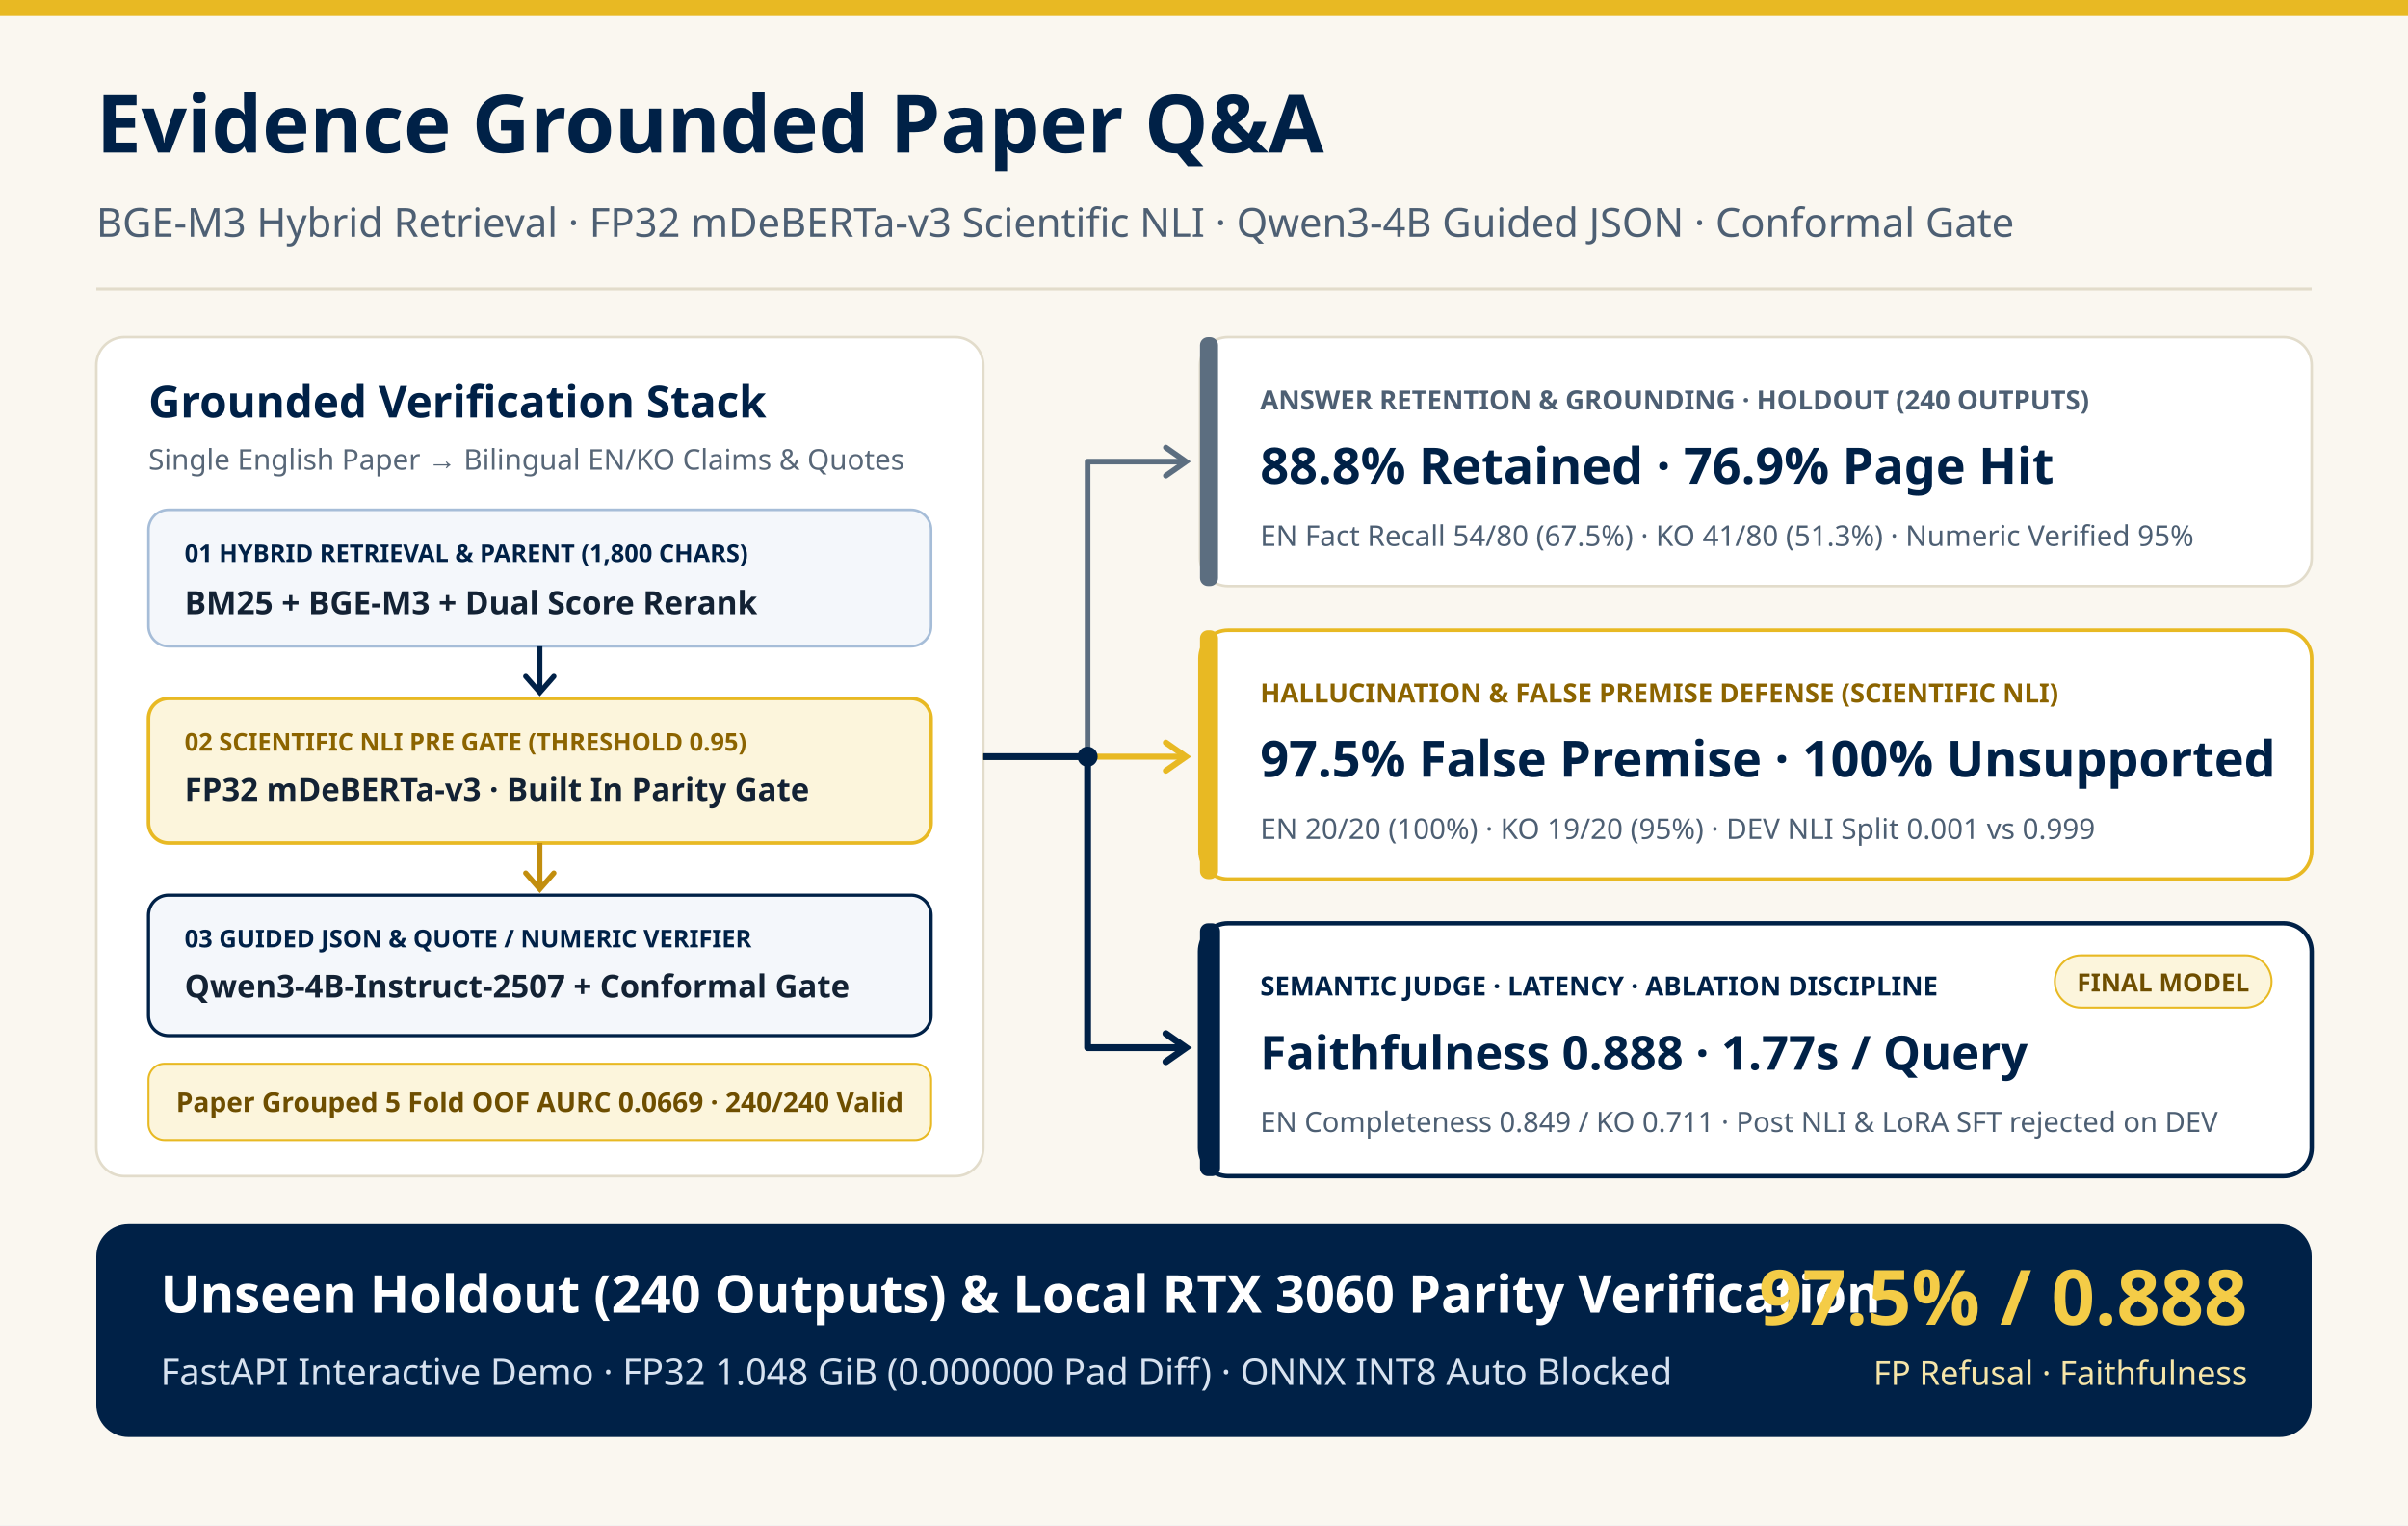
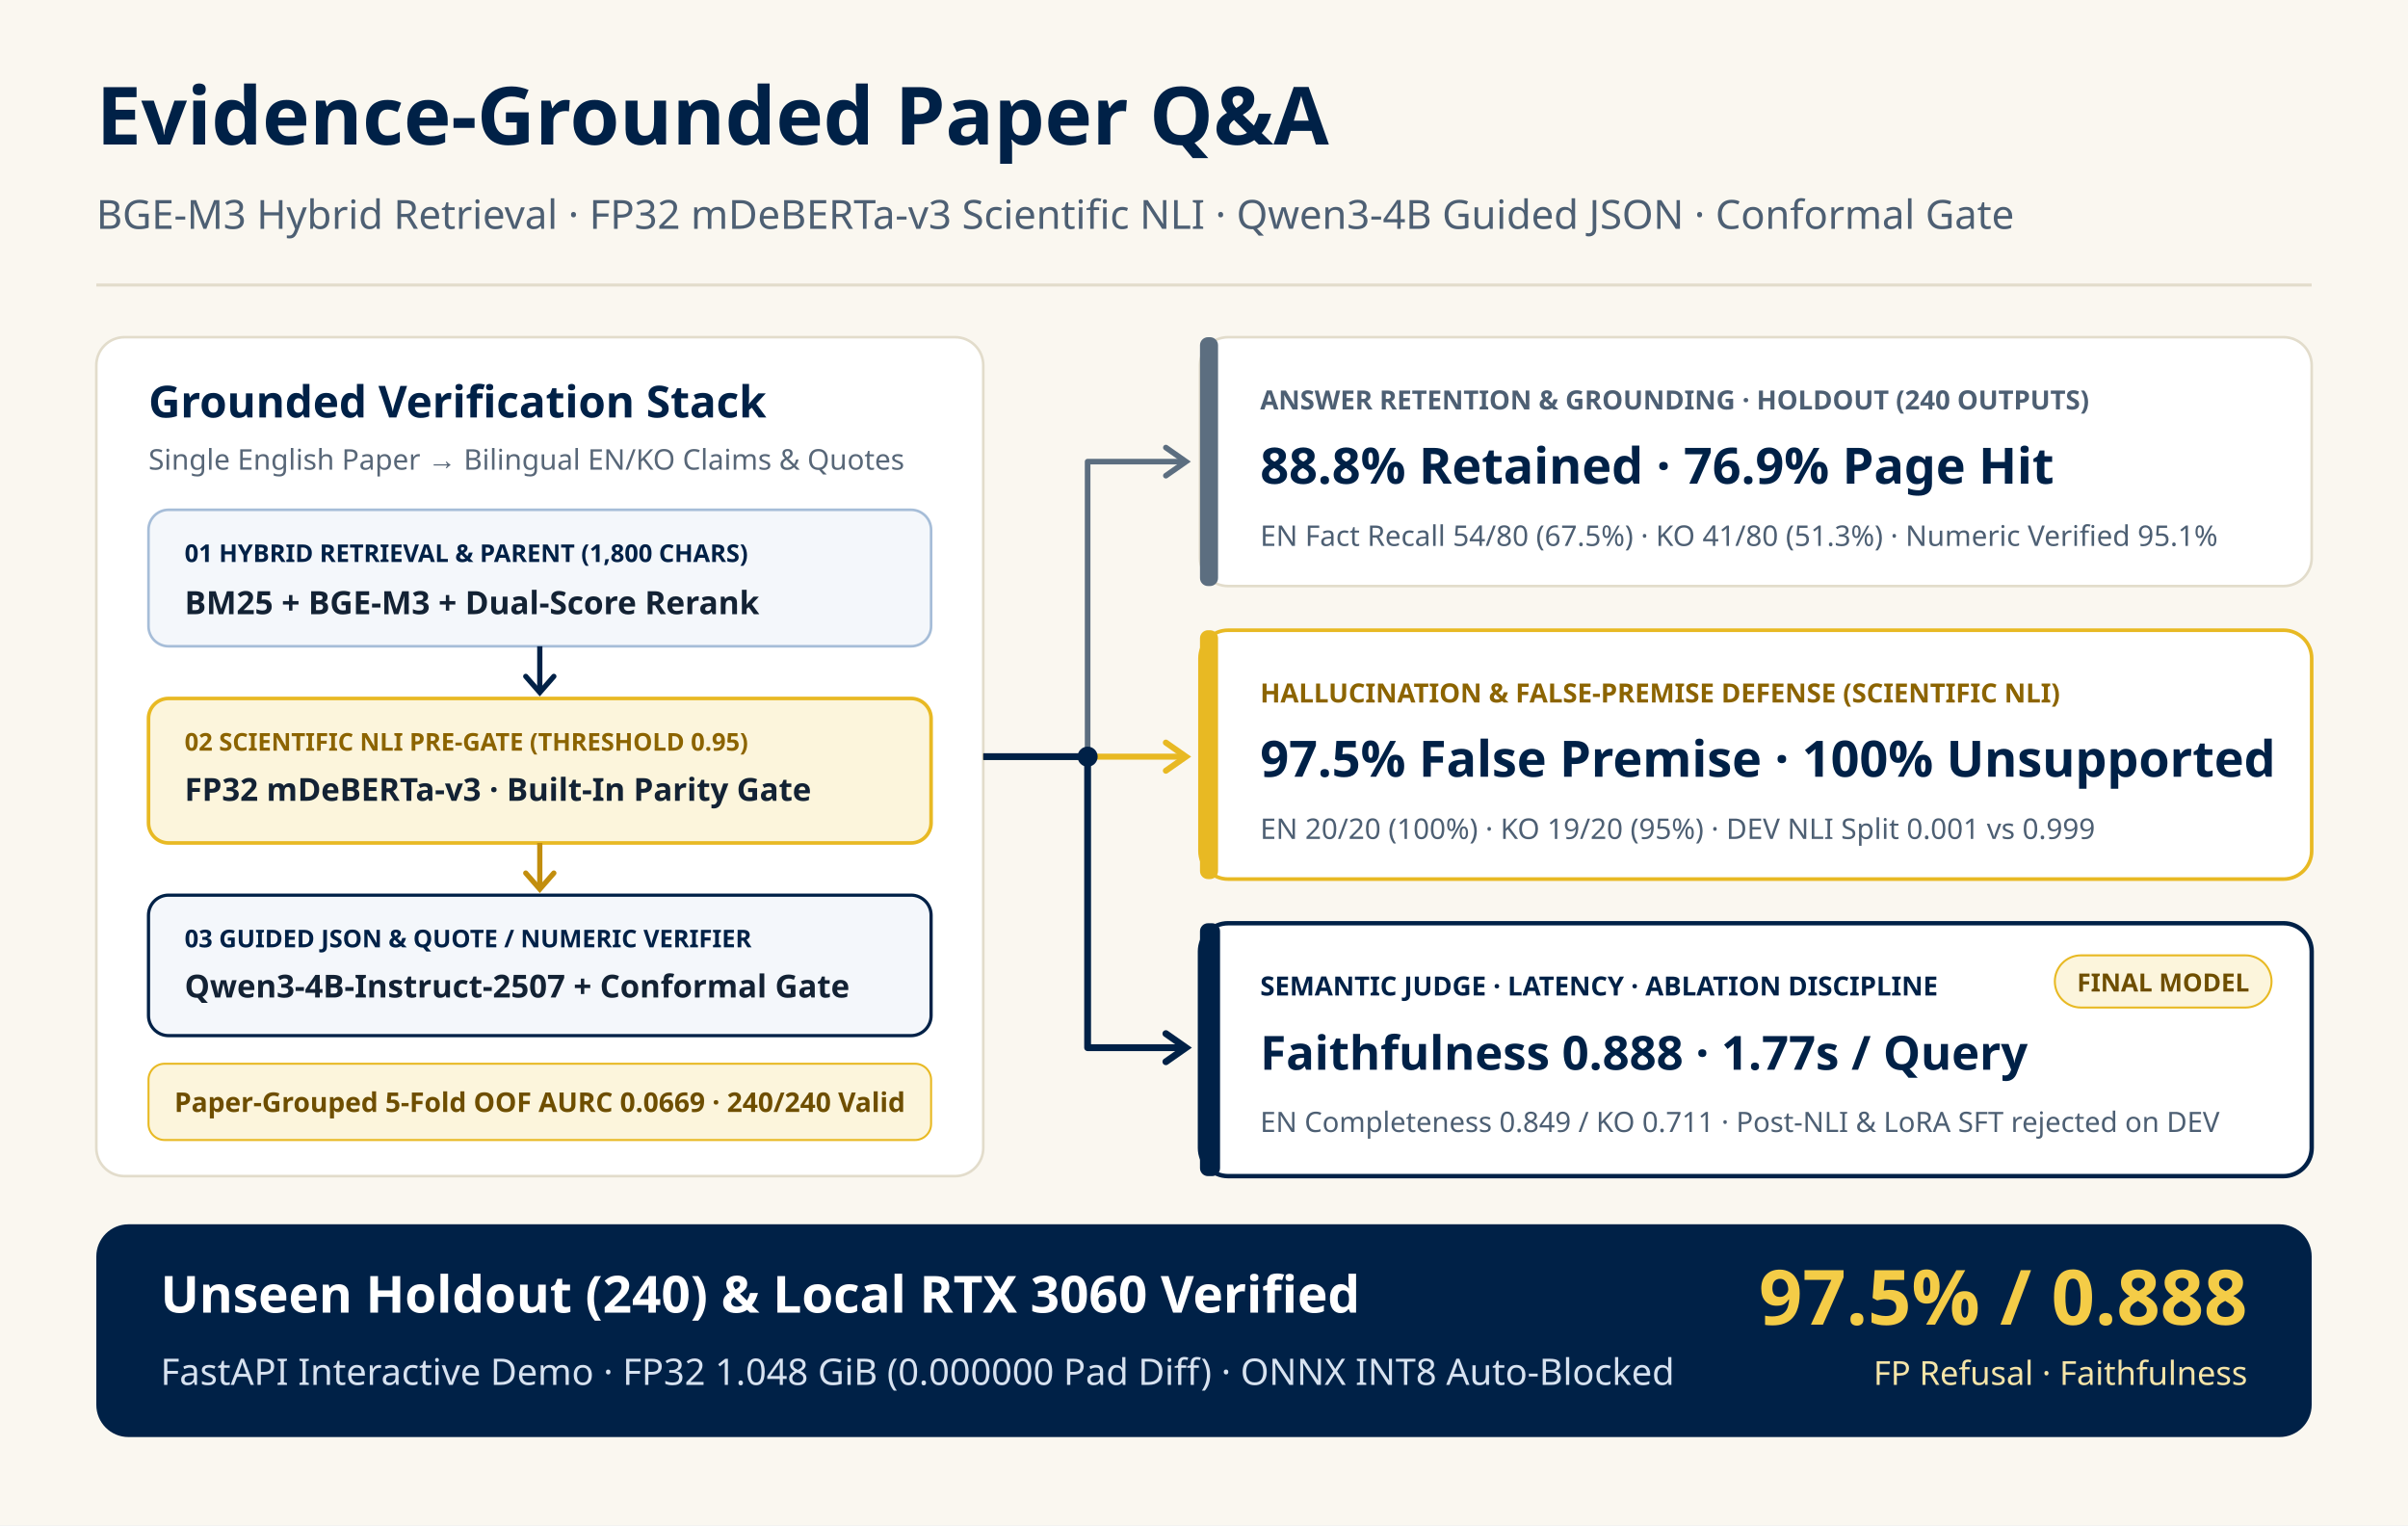
<svg xmlns="http://www.w3.org/2000/svg" width="1200" height="760" viewBox="0 0 1200 760" role="img" aria-labelledby="title desc">
  <style>text{font-family:'Segoe UI','Noto Sans','Helvetica Neue',Arial,sans-serif;font-variant-numeric:tabular-nums}</style>
  <rect width="1200" height="760" fill="#FAF7F0" />
-   <rect x="0" y="0" width="1200" height="8" fill="#E8B923" />
-   <text x="48" y="76" fill="#002147" font-size="40" font-weight="760">Evidence Grounded Paper Q&amp;A</text>
-   <text x="48" y="118" fill="#4D5F73" font-size="20">BGE-M3 Hybrid Retrieval · FP32 mDeBERTa-v3 Scientific NLI · Qwen3-4B Guided JSON · Conformal Gate</text>
-   <line x1="48" y1="144" x2="1152" y2="144" stroke="#E2DCCB" stroke-width="1.5" />
+   <text x="48" y="72" fill="#002147" font-size="40" font-weight="760">Evidence-Grounded Paper Q&amp;A</text>
+   <text x="48" y="114" fill="#4D5F73" font-size="20">BGE-M3 Hybrid Retrieval · FP32 mDeBERTa-v3 Scientific NLI · Qwen3-4B Guided JSON · Conformal Gate</text>
+   <line x1="48" y1="142" x2="1152" y2="142" stroke="#E2DCCB" stroke-width="1.5" />
  <rect x="48" y="168" width="442" height="418" rx="14" fill="#FFFFFF" stroke="#E2DCCB" stroke-width="1.3" />
  <text x="74" y="208" fill="#002147" font-size="22" font-weight="750">Grounded Verification Stack</text>
  <text x="74" y="234" fill="#586778" font-size="14.2">Single English Paper → Bilingual EN/KO Claims &amp; Quotes</text>
  <rect x="74" y="254" width="390" height="68" rx="10" fill="#F4F7FB" stroke="#A6BDD8" stroke-width="1.3" />
  <text x="92" y="280" fill="#002147" font-size="12.2" font-weight="750">01 HYBRID RETRIEVAL &amp; PARENT (1,800 CHARS)</text>
-   <text x="92" y="306" fill="#132234" font-size="16" font-weight="700">BM25 + BGE-M3 + Dual Score Rerank</text>
+   <text x="92" y="306" fill="#132234" font-size="16" font-weight="700">BM25 + BGE-M3 + Dual-Score Rerank</text>
  <path d="M269 322V344" stroke="#002147" stroke-width="2.6" />
  <path d="M262 337L269 345L276 337" fill="none" stroke="#002147" stroke-width="2.6" stroke-linecap="round" />
  <rect x="74" y="348" width="390" height="72" rx="10" fill="#FCF5DC" stroke="#E8B923" stroke-width="1.8" />
-   <text x="92" y="374" fill="#8C6400" font-size="12.2" font-weight="750">02 SCIENTIFIC NLI PRE GATE (THRESHOLD 0.95)</text>
-   <text x="92" y="399" fill="#132234" font-size="15.8" font-weight="700">FP32 mDeBERTa-v3 · Built In Parity Gate</text>
+   <text x="92" y="374" fill="#8C6400" font-size="12.2" font-weight="750">02 SCIENTIFIC NLI PRE-GATE (THRESHOLD 0.95)</text>
+   <text x="92" y="399" fill="#132234" font-size="15.8" font-weight="700">FP32 mDeBERTa-v3 · Built-In Parity Gate</text>
  <path d="M269 420V442" stroke="#C28E0E" stroke-width="2.6" />
  <path d="M262 435L269 443L276 435" fill="none" stroke="#C28E0E" stroke-width="2.6" stroke-linecap="round" />
  <rect x="74" y="446" width="390" height="70" rx="10" fill="#F4F7FB" stroke="#002147" stroke-width="1.6" />
  <text x="92" y="472" fill="#002147" font-size="12.2" font-weight="750">03 GUIDED JSON &amp; QUOTE / NUMERIC VERIFIER</text>
  <text x="92" y="497" fill="#132234" font-size="15.8" font-weight="700">Qwen3-4B-Instruct-2507 + Conformal Gate</text>
  <rect x="74" y="530" width="390" height="38" rx="8" fill="#FCF5DC" stroke="#E8B923" stroke-width="1" />
-   <text x="269" y="554" text-anchor="middle" fill="#6E4E00" font-size="13.5" font-weight="750">Paper Grouped 5 Fold OOF AURC 0.0669 · 240/240 Valid</text>
+   <text x="269" y="554" text-anchor="middle" fill="#6E4E00" font-size="13.5" font-weight="750">Paper-Grouped 5-Fold OOF AURC 0.0669 · 240/240 Valid</text>
  <path d="M490 377H542V230H590" fill="none" stroke="#5C6E80" stroke-width="2.8" stroke-linejoin="round" />
  <path d="M490 377H590" fill="none" stroke="#E8B923" stroke-width="3.0" />
  <path d="M490 377H542V522H590" fill="none" stroke="#002147" stroke-width="3.4" stroke-linejoin="round" />
  <circle cx="542" cy="377" r="5" fill="#002147" />
  <path d="M581 223L591 230L581 237" fill="none" stroke="#5C6E80" stroke-width="2.8" stroke-linecap="round" />
  <path d="M581 370L591 377L581 384" fill="none" stroke="#E8B923" stroke-width="3.0" stroke-linecap="round" />
  <path d="M581 515L591 522L581 529" fill="none" stroke="#002147" stroke-width="3.4" stroke-linecap="round" />
  <rect x="598" y="168" width="554" height="124" rx="14" fill="#FFFFFF" stroke="#E2DCCB" stroke-width="1.3" />
  <rect x="598" y="168" width="9" height="124" rx="4" fill="#5C6E80" />
  <text x="628" y="204" fill="#4D5F73" font-size="13.2" font-weight="750">ANSWER RETENTION &amp; GROUNDING · HOLDOUT (240 OUTPUTS)</text>
  <text x="628" y="241" fill="#002147" font-size="25" font-weight="780">88.8% Retained · 76.9% Page Hit</text>
-   <text x="628" y="272" fill="#4D5F73" font-size="14.2">EN Fact Recall 54/80 (67.5%) · KO 41/80 (51.3%) · Numeric Verified 95%</text>
+   <text x="628" y="272" fill="#4D5F73" font-size="14.2">EN Fact Recall 54/80 (67.5%) · KO 41/80 (51.3%) · Numeric Verified 95.1%</text>
  <rect x="598" y="314" width="554" height="124" rx="14" fill="#FFFFFF" stroke="#E8B923" stroke-width="1.8" />
  <rect x="598" y="314" width="9" height="124" rx="4" fill="#E8B923" />
-   <text x="628" y="350" fill="#8C6400" font-size="13.2" font-weight="750">HALLUCINATION &amp; FALSE PREMISE DEFENSE (SCIENTIFIC NLI)</text>
+   <text x="628" y="350" fill="#8C6400" font-size="13.2" font-weight="750">HALLUCINATION &amp; FALSE-PREMISE DEFENSE (SCIENTIFIC NLI)</text>
  <text x="628" y="387" fill="#002147" font-size="25" font-weight="780">97.5% False Premise · 100% Unsupported</text>
  <text x="628" y="418" fill="#4D5F73" font-size="14.2">EN 20/20 (100%) · KO 19/20 (95%) · DEV NLI Split 0.001 vs 0.999</text>
  <rect x="598" y="460" width="554" height="126" rx="14" fill="#FFFFFF" stroke="#002147" stroke-width="2.2" />
  <rect x="598" y="460" width="10" height="126" rx="4" fill="#002147" />
  <rect x="1024" y="476" width="108" height="26" rx="13" fill="#FCF5DC" stroke="#E8B923" stroke-width="1" />
  <text x="1078" y="494" text-anchor="middle" fill="#6E4E00" font-size="12.5" font-weight="750">FINAL MODEL</text>
  <text x="628" y="496" fill="#002147" font-size="13.2" font-weight="750">SEMANTIC JUDGE · LATENCY · ABLATION DISCIPLINE</text>
  <text x="628" y="533" fill="#002147" font-size="23.5" font-weight="780">Faithfulness 0.888 · 1.77s / Query</text>
-   <text x="628" y="564" fill="#4D5F73" font-size="14">EN Completeness 0.849 / KO 0.711 · Post NLI &amp; LoRA SFT rejected on DEV</text>
+   <text x="628" y="564" fill="#4D5F73" font-size="14">EN Completeness 0.849 / KO 0.711 · Post-NLI &amp; LoRA SFT rejected on DEV</text>
  <rect x="48" y="610" width="1104" height="106" rx="16" fill="#002147" />
-   <text x="80" y="654" fill="#FFFFFF" font-size="26" font-weight="760">Unseen Holdout (240 Outputs) &amp; Local RTX 3060 Parity Verification</text>
-   <text x="80" y="690" fill="#D7E2F0" font-size="18.2">FastAPI Interactive Demo · FP32 1.048 GiB (0.000000 Pad Diff) · ONNX INT8 Auto Blocked</text>
+   <text x="80" y="654" fill="#FFFFFF" font-size="25.5" font-weight="760">Unseen Holdout (240) &amp; Local RTX 3060 Verified</text>
+   <text x="80" y="690" fill="#D7E2F0" font-size="18.2">FastAPI Interactive Demo · FP32 1.048 GiB (0.000000 Pad Diff) · ONNX INT8 Auto-Blocked</text>
  <text x="1120" y="660" text-anchor="end" fill="#F4CC47" font-size="38" font-weight="780">97.5% / 0.888</text>
  <text x="1120" y="690" text-anchor="end" fill="#F6E5A8" font-size="16.5">FP Refusal · Faithfulness</text>
</svg>
